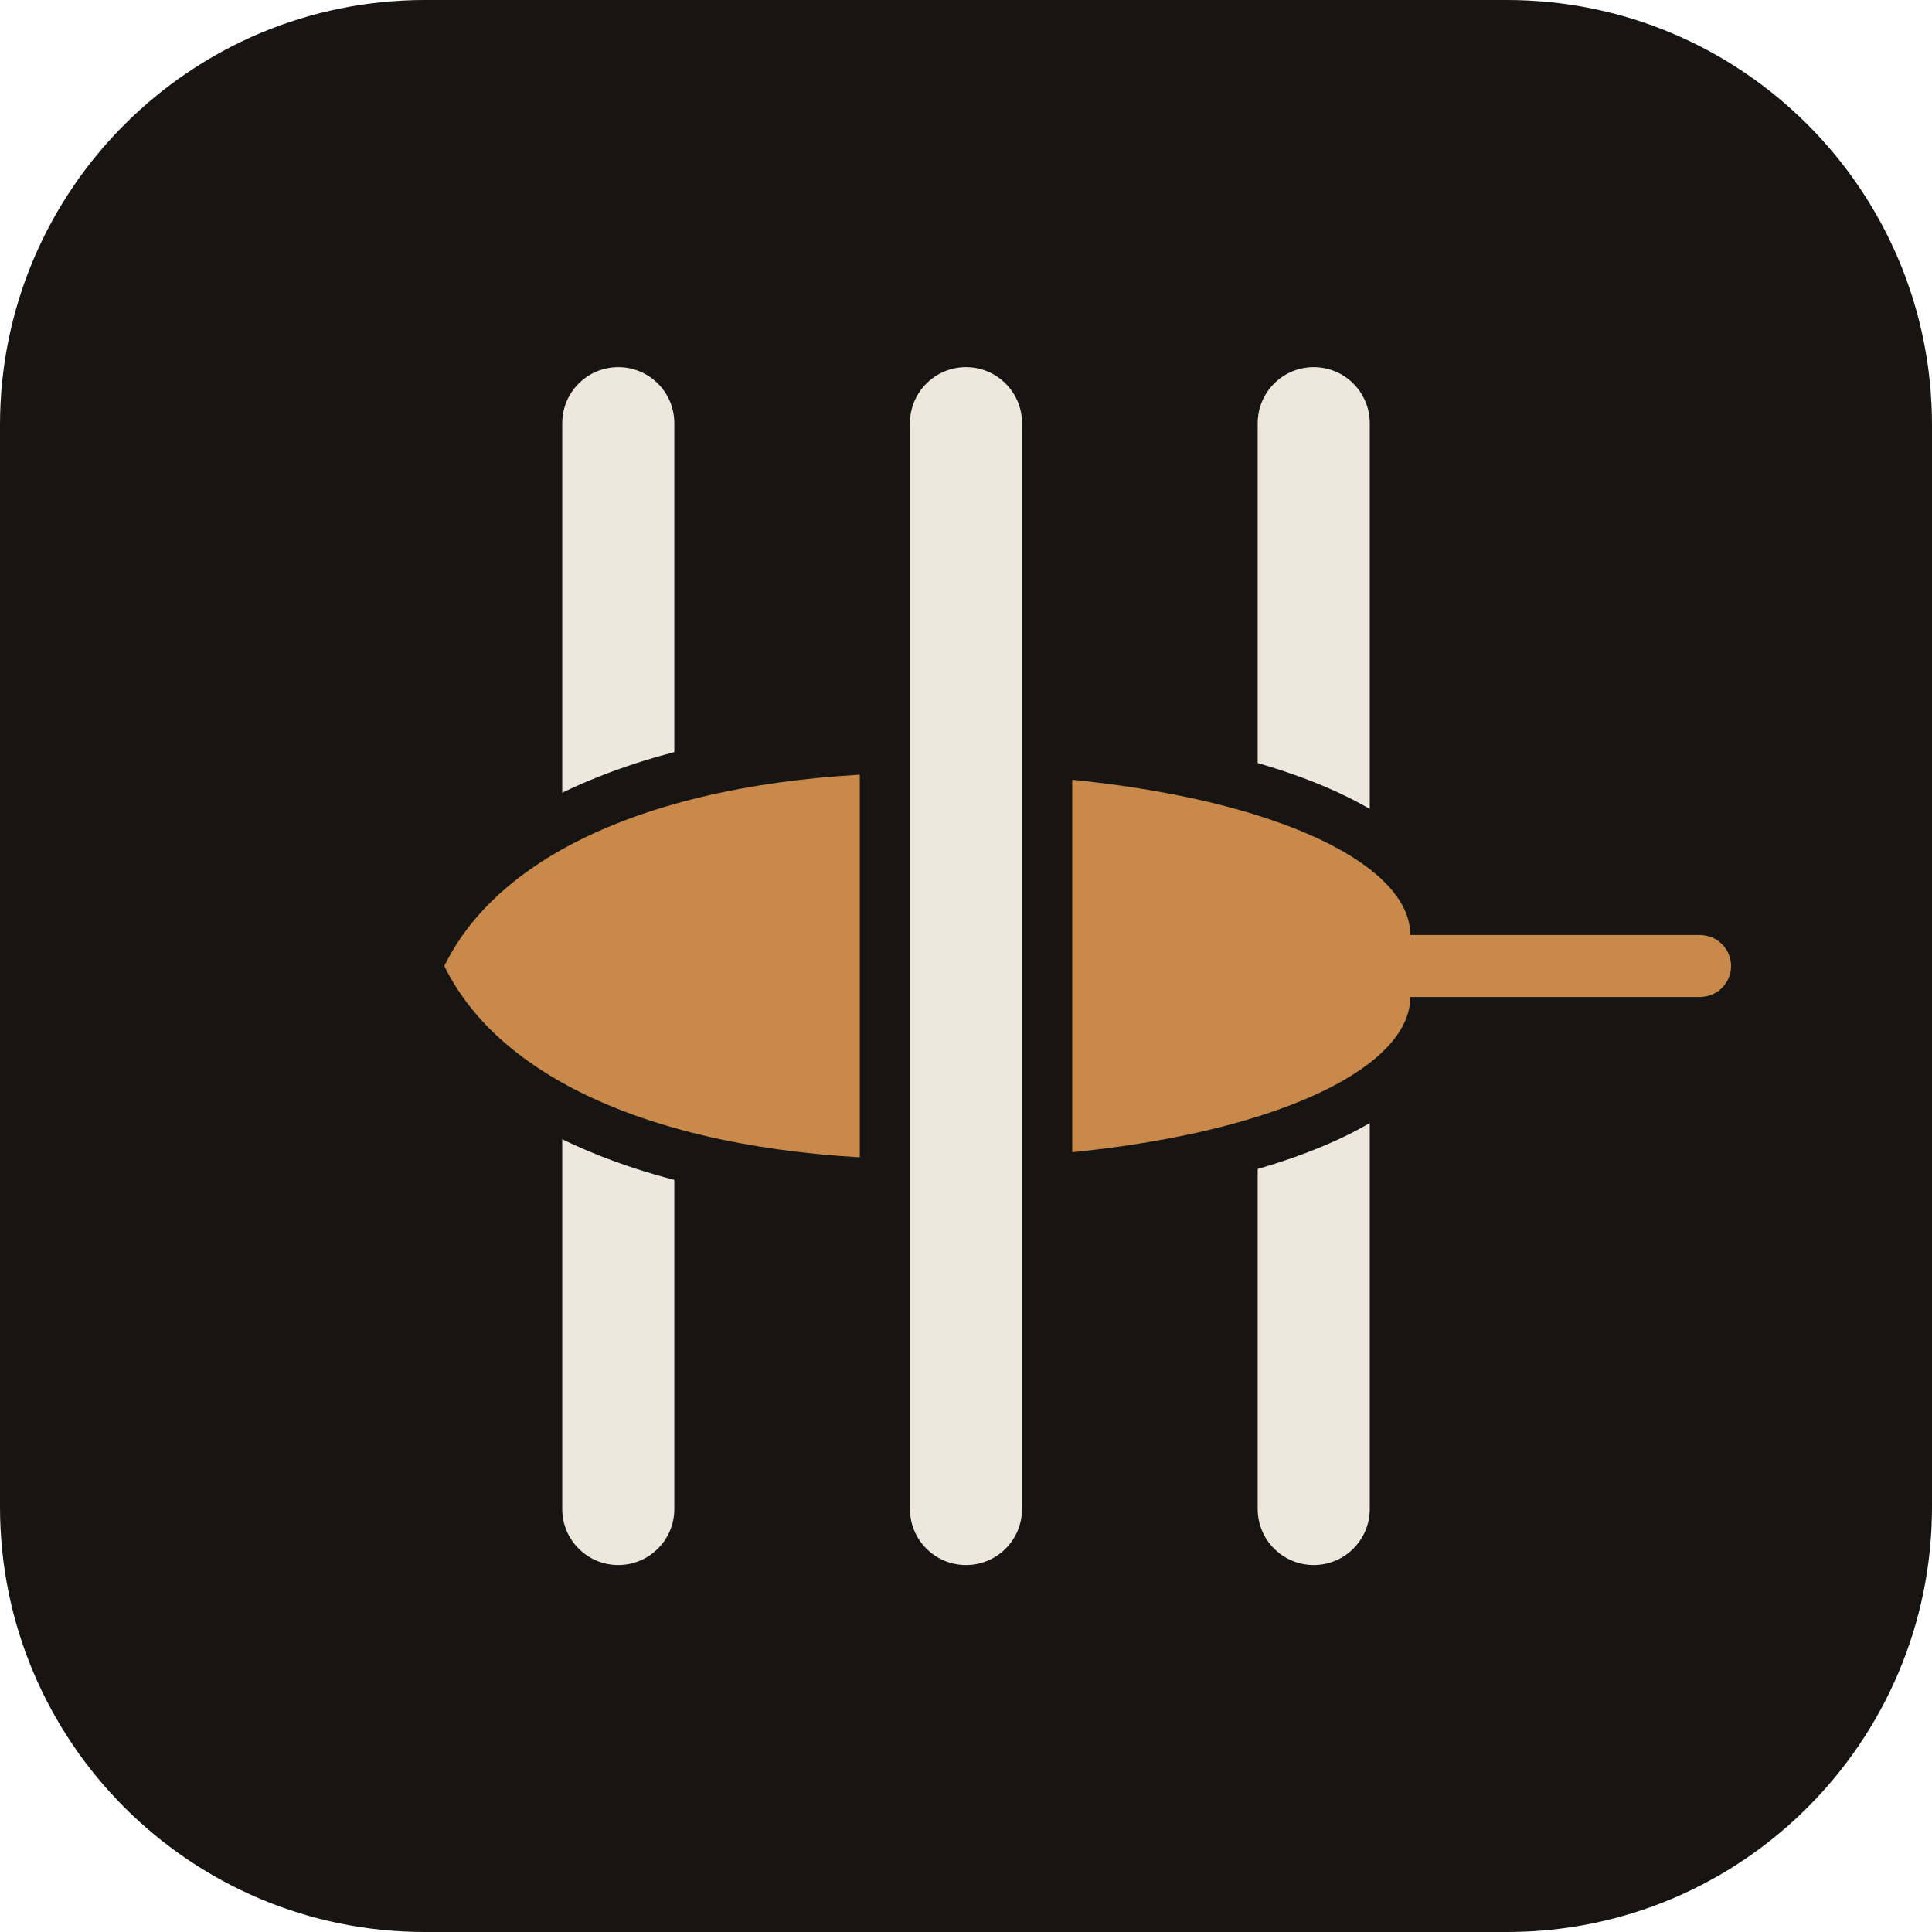
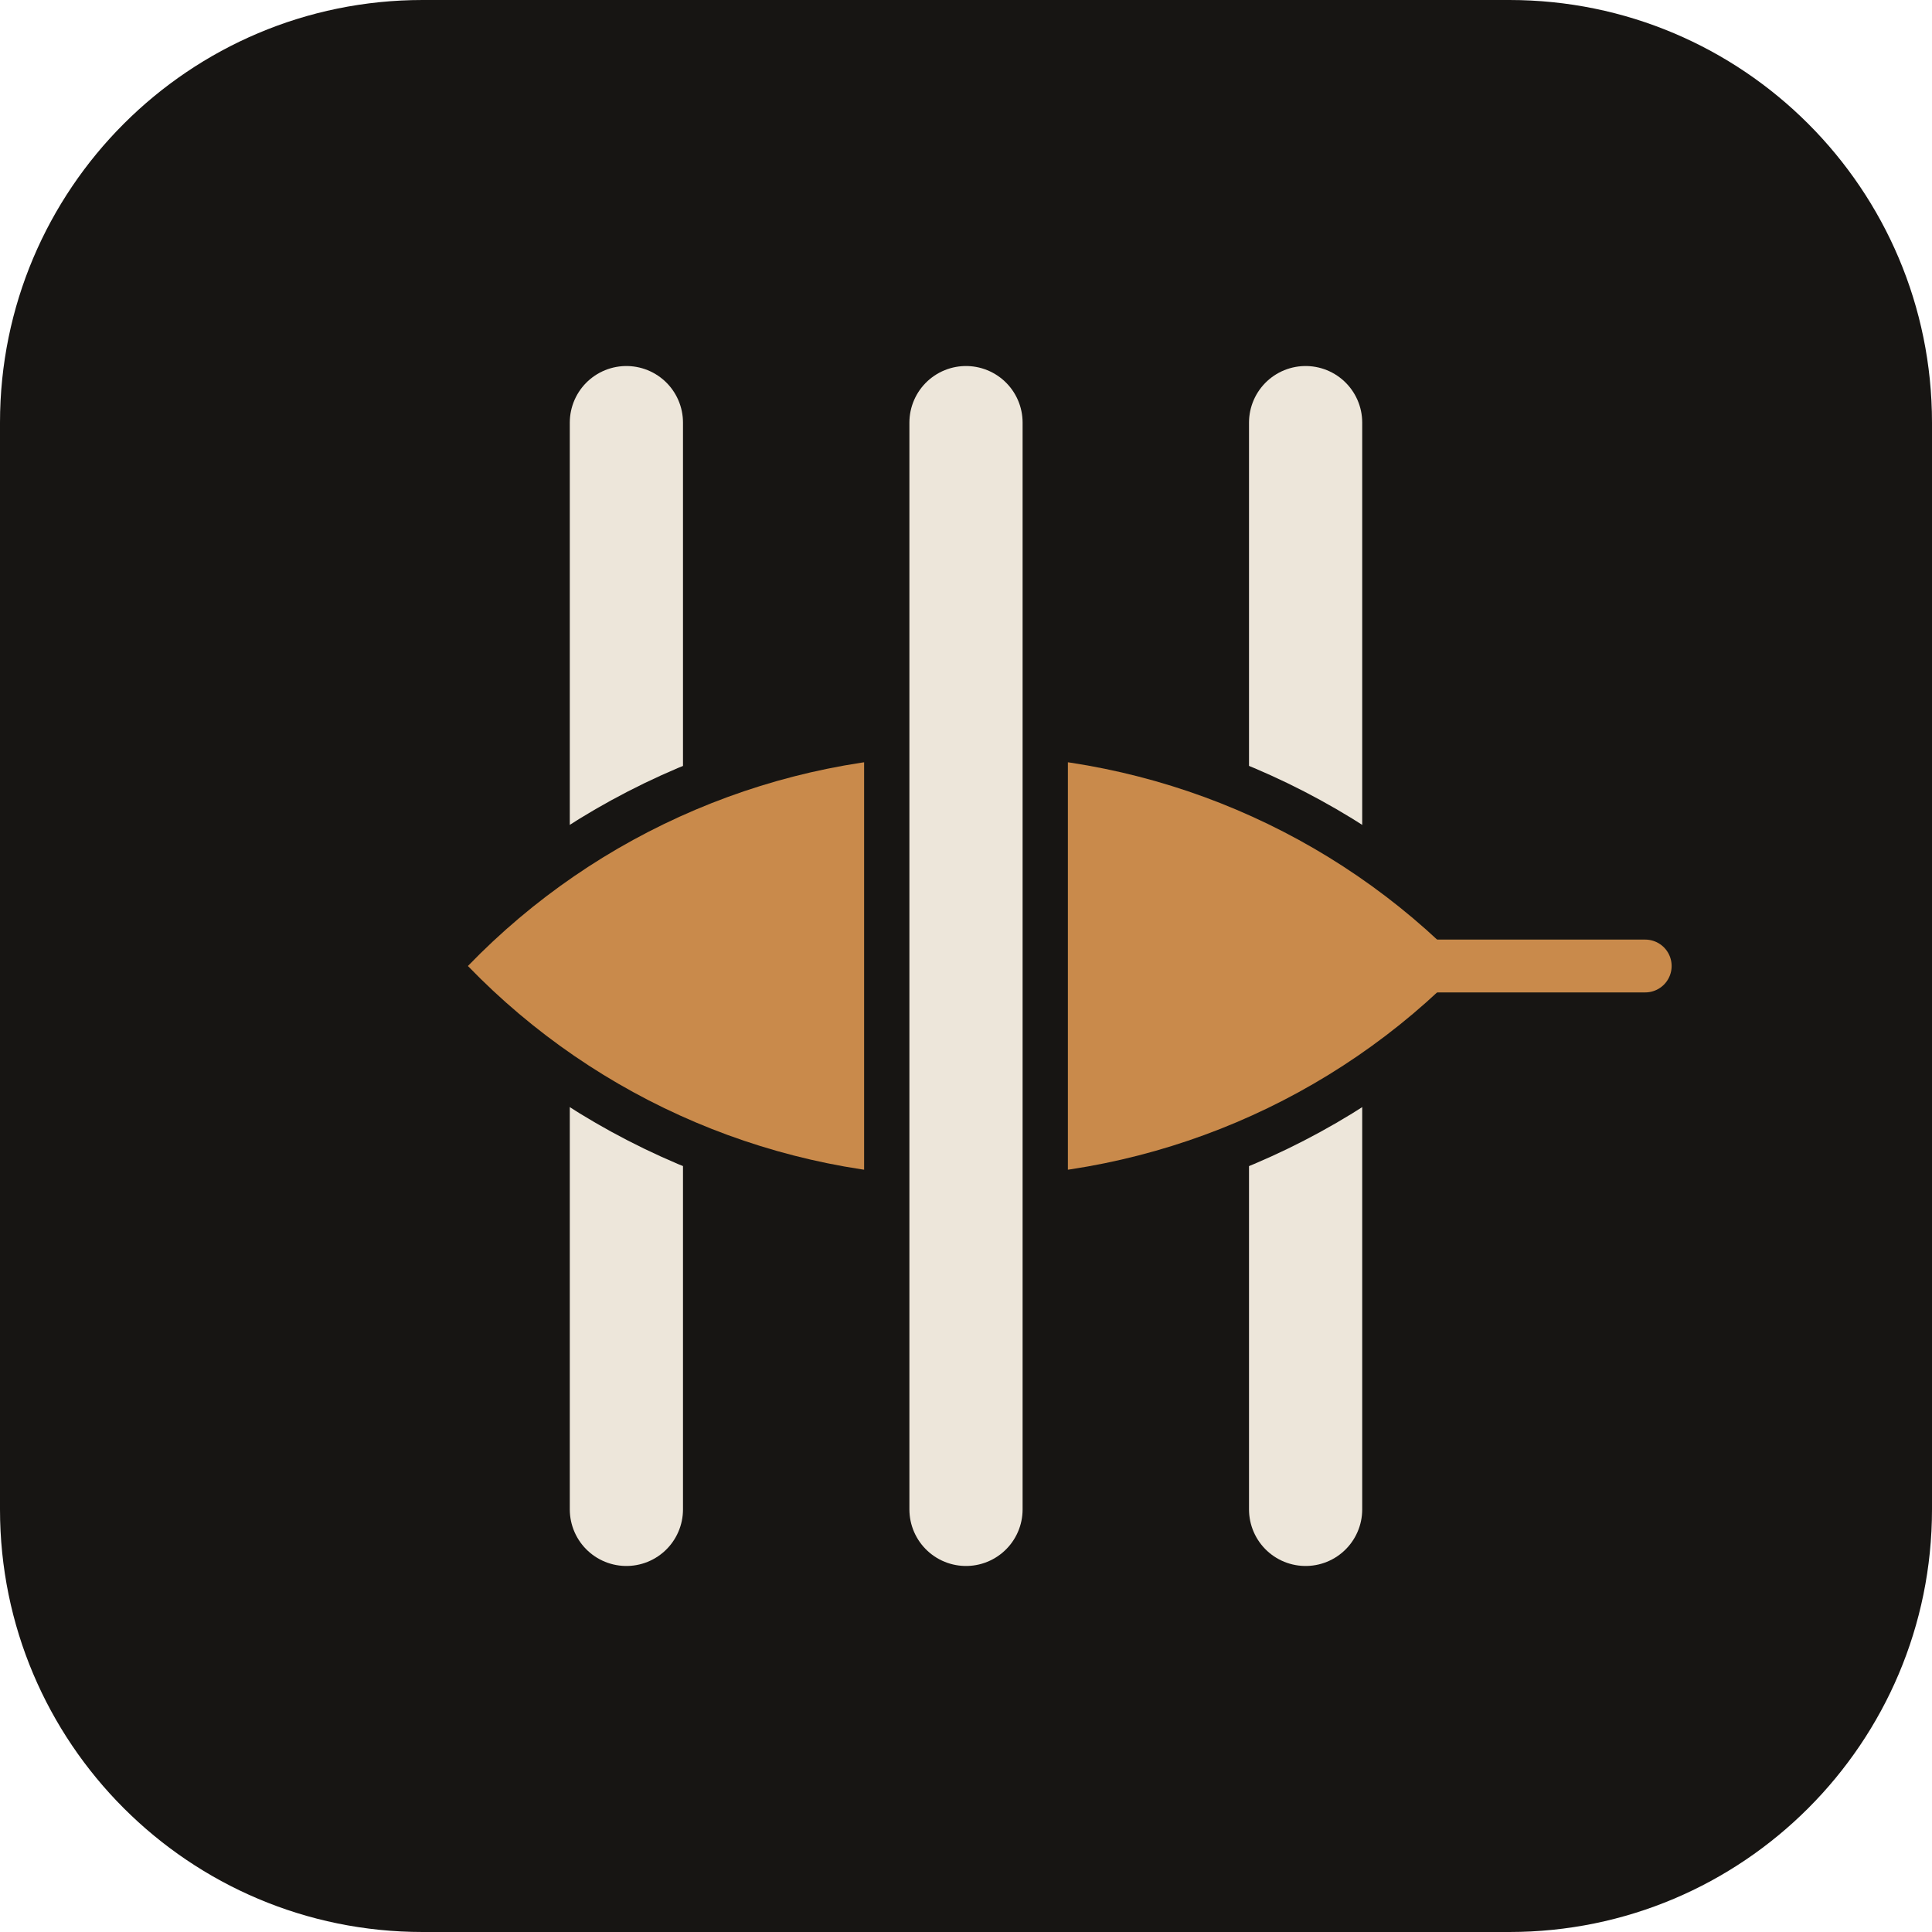
- <svg xmlns="http://www.w3.org/2000/svg" viewBox="0 0 1024 1024" width="1024" height="1024">
-   <rect x="0" y="0" width="1024" height="1024" rx="225.3" fill="#161513" />
-   <rect x="298" y="194.6" width="59.4" height="634.9" rx="29.7" fill="#EDE7DC" />
-   <rect x="666.6" y="194.6" width="59.4" height="634.9" rx="29.7" fill="#EDE7DC" />
-   <path d="M235.5 512 C267.5 446.5 363.5 409.6 491.5 409.6 C645.1 409.6 747.5 450.6 747.5 495.6 L901.1 495.6 A16.4 16.4 0 0 1 901.1 528.4 L747.5 528.4 C747.5 573.4 645.1 614.4 491.5 614.4 C363.5 614.4 267.5 577.5 235.5 512 Z" fill="#161513" stroke="#161513" stroke-width="53.2" stroke-linejoin="round" />
-   <path d="M235.5 512 C267.5 446.5 363.5 409.6 491.5 409.6 C645.1 409.6 747.5 450.6 747.5 495.6 L901.1 495.6 A16.4 16.4 0 0 1 901.1 528.4 L747.5 528.4 C747.5 573.4 645.1 614.4 491.5 614.4 C363.5 614.4 267.5 577.5 235.5 512 Z" fill="#C8894A" />
-   <rect x="455.7" y="383" width="112.6" height="258" rx="0" fill="#161513" />
-   <rect x="482.3" y="194.6" width="59.4" height="634.9" rx="29.7" fill="#EDE7DC" />
+ <svg xmlns="http://www.w3.org/2000/svg" viewBox="0 0 512 512" width="512" height="512">
+   <rect width="512" height="512" rx="112" fill="#171513" />
+   <path d="M166 112 V400" stroke="#ede6da" stroke-width="30" stroke-linecap="round" />
+   <path d="M346 112 V400" stroke="#ede6da" stroke-width="30" stroke-linecap="round" />
+   <path d="M124.0 256 A183.6 183.6 0 0 1 388.0 256 A183.6 183.6 0 0 1 124.0 256 Z" fill="#171513" stroke="#171513" stroke-width="24" />
+   <path d="M340 256 H436" stroke="#171513" stroke-width="38" stroke-linecap="round" />
+   <path d="M330 256 H436" stroke="#c98a4b" stroke-width="14" stroke-linecap="round" />
+   <path d="M124.0 256 A183.6 183.6 0 0 1 388.0 256 A183.6 183.6 0 0 1 124.0 256 Z" fill="#c98a4b" />
+   <clipPath id="lv">
+     <path d="M100.0 256 A199.7 199.7 0 0 1 412.0 256 A199.7 199.7 0 0 1 100.0 256 Z" />
+   </clipPath>
+   <g clip-path="url(#lv)">
+     <path d="M256 112 V400" stroke="#171513" stroke-width="54" />
+   </g>
+   <path d="M256 112 V400" stroke="#ede6da" stroke-width="30" stroke-linecap="round" />
</svg>
